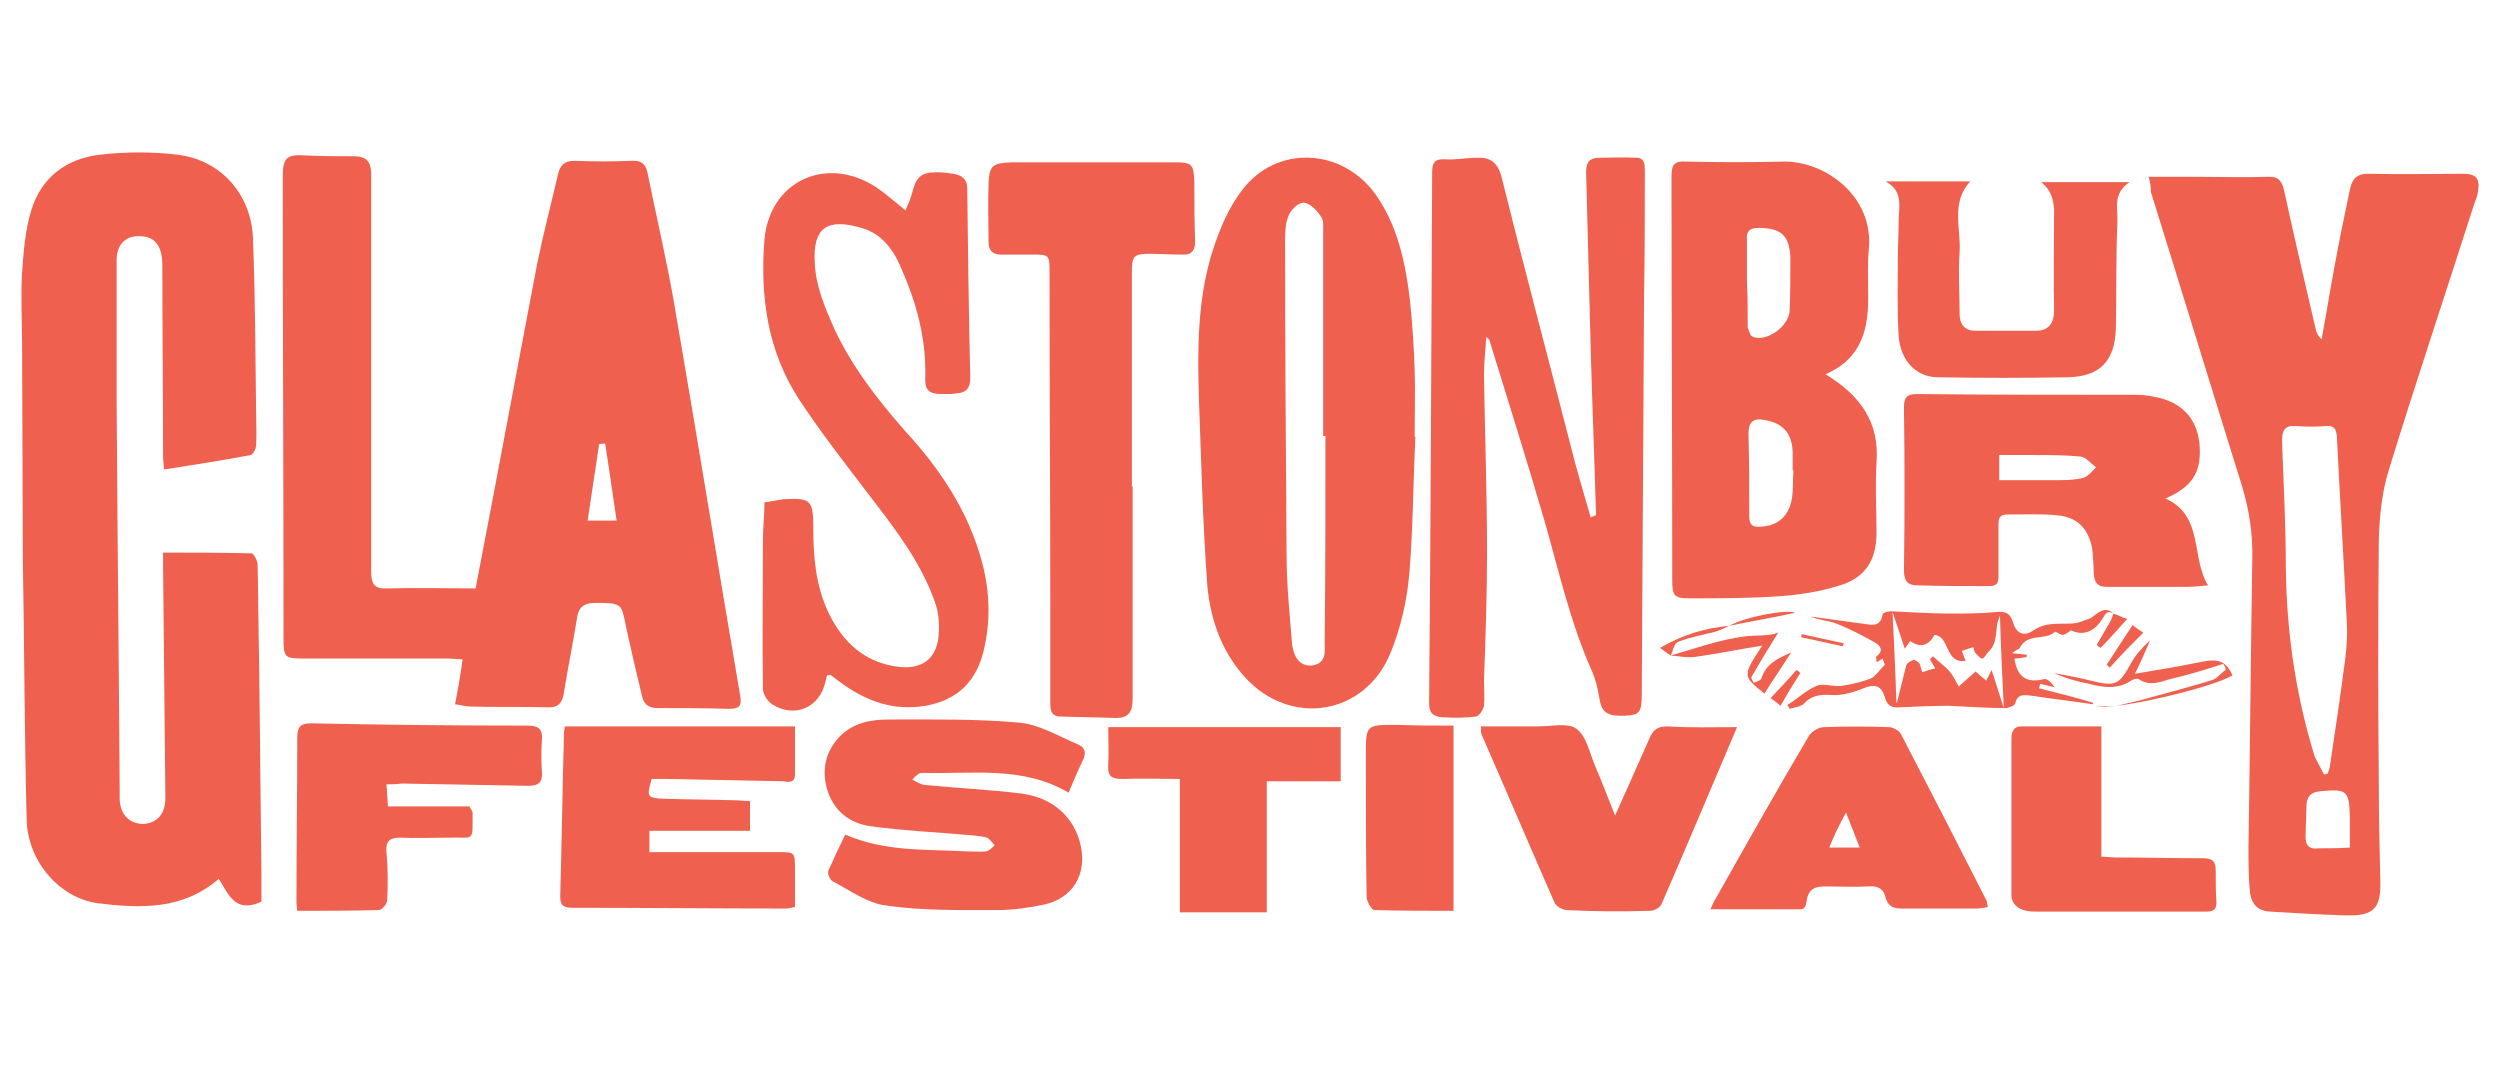
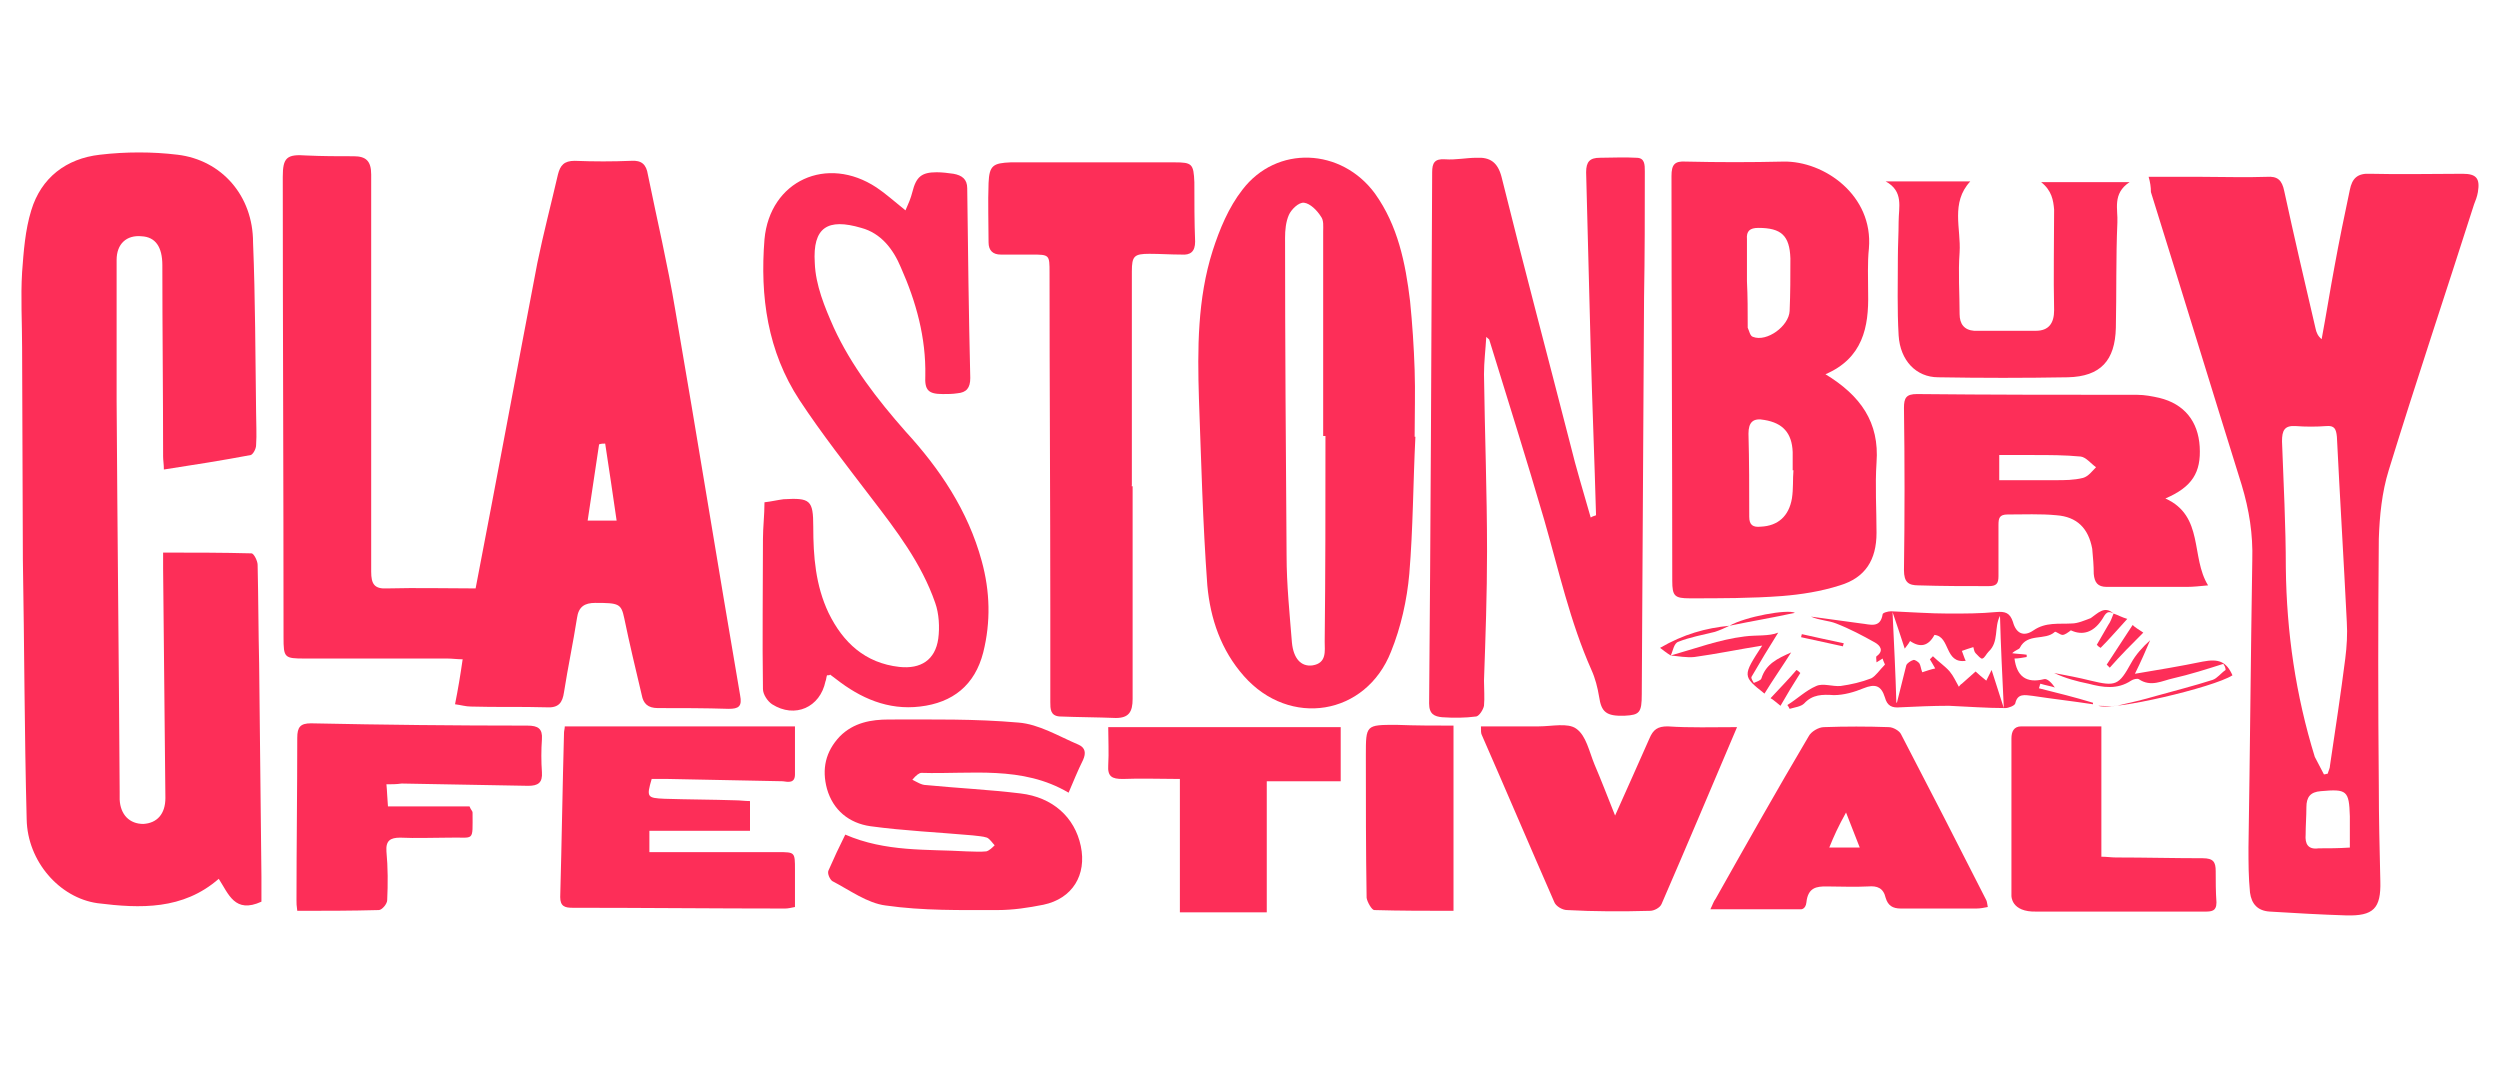
<svg xmlns="http://www.w3.org/2000/svg" version="1.1" id="Layer_1" x="0px" y="0px" viewBox="0 0 328 140" style="enable-background:new 0 0 328 140;" xml:space="preserve">
  <style type="text/css">
- 	.st0{fill:#EF604E;}
+ 	.st0{fill:#fd2e58;}
</style>
  <path class="st0" d="M62.4,77.2c2.8-14.5,5.4-28.6,8.1-42.7c0.8-3.9,1.8-7.7,2.7-11.6c0.3-1.2,0.8-1.8,2.2-1.8c2.5,0.1,5,0.1,7.4,0  c1.4-0.1,2,0.5,2.2,1.8c1.2,5.9,2.6,11.8,3.6,17.8c2.9,16.8,5.6,33.6,8.5,50.5c0.3,1.5-0.2,1.8-1.5,1.8c-3.1-0.1-6.2-0.1-9.3-0.1  c-1.3,0-1.9-0.6-2.1-1.7c-0.8-3.4-1.6-6.7-2.3-10.1c-0.4-1.9-0.7-2-3.8-2c-1.4,0-2.2,0.5-2.4,2c-0.5,3.2-1.2,6.5-1.7,9.7  c-0.2,1.4-0.7,2.1-2.3,2c-3.3-0.1-6.6,0-9.9-0.1c-0.7,0-1.3-0.2-2.1-0.3c0.4-2,0.7-3.8,1-5.9c-0.7,0-1.4-0.1-2-0.1  c-6.2,0-12.5,0-18.7,0c-2.7,0-2.8-0.1-2.8-2.8c0-20.1-0.1-40.3-0.1-60.4c0-2.5,0.5-3,3.1-2.8c2.1,0.1,4.2,0.1,6.2,0.1  c1.6,0,2.3,0.6,2.3,2.4c0,17.4,0,34.7,0,52.1c0,1.6,0.4,2.3,2.1,2.2C54.7,77.1,58.6,77.2,62.4,77.2z M79.4,58.2  c-0.3,0-0.5,0-0.8,0.1c-0.5,3.3-1,6.6-1.5,10c1.4,0,2.5,0,3.8,0C80.4,64.8,79.9,61.5,79.4,58.2z" />
  <path class="st0" d="M3,73.4c0.2,11.4,0.2,22.7,0.5,34.1c0.1,5.5,4.3,10.3,9.3,11c5.6,0.7,11.2,0.9,15.9-3.2c1.3,2,2.1,4.6,5.6,3  c0-0.9,0-2.1,0-3.3c-0.1-9.3-0.2-18.6-0.3-27.9c-0.1-4.3-0.1-8.7-0.2-13c0-0.5-0.5-1.5-0.8-1.5c-3.8-0.1-7.6-0.1-11.6-0.1  c0,0.9,0,1.5,0,2.1c0.1,10,0.2,20.1,0.3,30.1c0,2.1-1.1,3.3-2.9,3.4c-1.8,0-3-1.2-3.1-3.2c0-0.3,0-0.7,0-1  c-0.1-17.1-0.3-34.3-0.4-51.4c0-6.1,0-12.2,0-18.4c0-2.1,1.3-3.3,3.3-3.1c1.8,0.1,2.7,1.4,2.7,3.8c0,8.4,0.1,16.7,0.1,25.1  c0,0.5,0.1,1,0.1,1.7c3.9-0.6,7.7-1.2,11.4-1.9c0.3-0.1,0.7-0.8,0.7-1.3c0.1-1.4,0-2.9,0-4.3c-0.1-7.4-0.1-14.9-0.4-22.3  c0-6.1-4.1-10.8-9.9-11.5c-3.3-0.4-6.8-0.4-10.2,0c-4.4,0.5-7.7,3-9,7.3c-0.8,2.6-1,5.4-1.2,8.1c-0.2,3.3,0,6.6,0,9.9L3,73.4z" />
  <path class="st0" d="M281.9,23.2c2.5,0,4.7,0,7,0c2.8,0,5.7,0.1,8.5,0c1.4-0.1,2,0.4,2.3,1.9c1.3,6,2.7,12,4.1,18  c0.1,0.5,0.3,1,0.8,1.4c0.6-3.2,1.1-6.4,1.7-9.6c0.6-3.3,1.3-6.7,2-10c0.3-1.5,1-2.2,2.7-2.1c4,0.1,8.1,0,12.1,0  c1.8,0,2.3,0.6,2,2.4c-0.1,0.6-0.3,1.1-0.5,1.6c-3.7,11.6-7.6,23.2-11.2,34.9c-0.9,2.9-1.2,6-1.3,9c-0.1,10.8-0.1,21.6,0,32.4  c0,4.2,0.1,8.3,0.2,12.5c0.1,3.6-0.9,4.6-4.5,4.5c-3.3-0.1-6.7-0.3-10-0.5c-1.6-0.1-2.4-1-2.6-2.5c-0.2-2-0.2-3.9-0.2-5.9  c0.2-12.6,0.3-25.2,0.5-37.7c0.1-3.4-0.4-6.6-1.4-9.9c-4-12.8-7.9-25.6-11.9-38.4C282.2,24.5,282.1,23.9,281.9,23.2z M304.9,101.6  c0.2,0,0.4-0.1,0.5-0.1c0.1-0.4,0.3-0.7,0.3-1.1c0.7-4.7,1.4-9.3,2-14c0.2-1.6,0.3-3.2,0.2-4.8c-0.4-8.1-0.9-16.2-1.3-24.3  c-0.1-1-0.3-1.5-1.4-1.4c-1.3,0.1-2.7,0.1-4,0c-1.5-0.1-1.8,0.6-1.8,2c0.2,5.5,0.5,11.1,0.5,16.6c0.1,8.5,1.3,16.7,3.8,24.8  C304.1,100.1,304.5,100.8,304.9,101.6z M308.3,111.2c0-1.5,0-2.8,0-4.1c-0.1-3.4-0.4-3.6-3.8-3.3c-1.4,0.1-1.9,0.8-1.9,2.1  c0,1.2-0.1,2.4-0.1,3.6c-0.1,1.2,0.3,2,1.7,1.8C305.5,111.3,306.8,111.3,308.3,111.2z" />
  <path class="st0" d="M185.7,57.3c-0.3,6-0.3,12-0.8,18c-0.3,3.4-1.1,7-2.4,10.2c-3.3,8.4-13.3,10-19.3,3.2c-3-3.4-4.4-7.5-4.8-11.9  c-0.6-8.2-0.8-16.3-1.1-24.5c-0.2-6.5-0.2-13.1,1.8-19.4c0.9-2.8,2.1-5.7,3.9-8c4.5-5.9,13-5.5,17.4,0.5c3,4.2,4,9.1,4.6,14.1  c0.3,3,0.5,6,0.6,9c0.1,2.9,0,5.9,0,8.8C185.7,57.3,185.7,57.3,185.7,57.3z M173.9,57.2c-0.1,0-0.2,0-0.3,0c0-8.9,0-17.9,0-26.8  c0-0.7,0.1-1.5-0.3-2c-0.5-0.8-1.4-1.7-2.2-1.8c-0.7-0.1-1.7,0.9-2,1.6c-0.4,0.9-0.5,2-0.5,3c0,13.9,0.1,27.8,0.2,41.7  c0,3.8,0.4,7.6,0.7,11.4c0.2,2.1,1.2,3.2,2.7,3c1.9-0.3,1.6-1.9,1.6-3.1C173.9,75.2,173.9,66.2,173.9,57.2z" />
  <path class="st0" d="M209.4,67.6c-0.2-7.3-0.5-14.5-0.7-21.8c-0.2-7.7-0.4-15.5-0.6-23.2c0-1.4,0.5-1.9,1.8-1.9c1.6,0,3.2-0.1,4.8,0  c1.1,0,1.1,0.9,1.1,1.8c0,5.5,0,11-0.1,16.5c-0.1,17.4-0.2,34.8-0.3,52.1c0,2.4-0.3,2.7-2.2,2.8c-2.5,0.1-3.1-0.5-3.4-2.5  c-0.2-1.2-0.5-2.4-1-3.5c-2.8-6.3-4.3-13.1-6.2-19.7c-2.3-7.9-4.8-15.8-7.2-23.6c0-0.1-0.1-0.1-0.4-0.4c-0.1,1.7-0.3,3.3-0.3,4.9  c0.1,7.7,0.4,15.5,0.4,23.2c0,5.7-0.2,11.3-0.4,17c0,1.1,0.1,2.2,0,3.3c-0.1,0.5-0.6,1.3-1,1.4c-1.5,0.2-3,0.2-4.5,0.1  c-1-0.1-1.7-0.4-1.7-1.8c0.2-23.2,0.3-46.4,0.4-69.7c0-1.2,0.3-1.8,1.7-1.7c1.4,0.1,2.8-0.2,4.1-0.2c1.8-0.1,2.8,0.6,3.3,2.5  c2.9,11.7,6,23.3,9,35c0.8,3.3,1.8,6.5,2.7,9.7C209,67.7,209.2,67.7,209.4,67.6z" />
  <path class="st0" d="M239.5,49.1c4.6,2.8,7.1,6.3,6.7,11.6c-0.2,3,0,6.1,0,9.2c0,3.6-1.5,5.9-4.8,6.9c-2.5,0.8-5.1,1.2-7.6,1.4  c-4,0.3-8.1,0.3-12.1,0.3c-2,0-2.3-0.3-2.3-2.3c0-17.7-0.1-35.4-0.1-53.1c0-1.5,0.4-2,1.9-1.9c4.3,0.1,8.5,0.1,12.8,0  c5.3-0.1,11.8,4.4,11.2,11.4c-0.2,1.9-0.1,3.9-0.1,5.9C245.2,42.9,244.4,47,239.5,49.1z M229.2,36.9L229.2,36.9  c0.1,2,0.1,3.9,0.1,5.9c0,0.1,0,0.1,0,0.2c0.2,0.4,0.3,1.1,0.7,1.2c1.8,0.7,4.7-1.4,4.8-3.4c0.1-2.3,0.1-4.6,0.1-6.9  c-0.1-3-1.2-4-4.2-4c-1.1,0-1.6,0.4-1.5,1.5C229.2,33.2,229.2,35.1,229.2,36.9z M235.3,61.7h-0.1c0-0.8,0-1.6,0-2.4  c-0.1-2.5-1.3-3.8-3.7-4.2c-1.5-0.3-2.1,0.3-2.1,1.8c0.1,3.6,0.1,7.2,0.1,10.9c0,1.1,0.5,1.4,1.5,1.3c2.3-0.1,3.7-1.4,4.1-3.7  C235.3,64.1,235.2,62.9,235.3,61.7z" />
  <path class="st0" d="M108.5,88.6c-0.1,0.3-0.1,0.6-0.2,0.8c-0.7,3.4-4,4.9-7,3c-0.6-0.4-1.2-1.3-1.2-2c-0.1-6.6,0-13.1,0-19.7  c0-1.5,0.2-3.1,0.2-4.8c0.9-0.1,1.7-0.3,2.5-0.4c3.5-0.2,3.9,0.1,3.9,3.6c0,3.9,0.3,7.7,2,11.3c1.9,3.9,4.8,6.6,9.3,7.1  c2.8,0.3,4.7-0.9,5.1-3.7c0.2-1.5,0.1-3.3-0.4-4.7c-1.8-5.2-5.1-9.5-8.4-13.8c-3.2-4.2-6.5-8.4-9.4-12.8c-4.2-6.4-5.2-13.6-4.6-21.1  c0.7-7.7,8.2-11.1,14.7-6.8c1.2,0.8,2.3,1.8,3.8,3c0.4-0.9,0.7-1.6,0.9-2.4c0.5-2,1.2-2.6,3.2-2.6c0.7,0,1.5,0.1,2.2,0.2  c1.1,0.2,1.8,0.7,1.8,1.9c0.1,8.3,0.2,16.6,0.4,24.9c0,1.3-0.5,1.9-1.7,2c-0.6,0.1-1.3,0.1-1.9,0.1c-1.9,0-2.4-0.5-2.3-2.4  c0.1-5-1.2-9.7-3.2-14.2c-1-2.4-2.6-4.5-5.2-5.2c-4.4-1.3-6.4-0.1-6.1,4.6c0.1,2.9,1.3,5.8,2.5,8.5c2.3,5,5.7,9.4,9.4,13.6  c4.5,4.9,8.2,10.4,10,17c1.1,4,1.2,8,0.2,12c-1.1,4.3-4,6.6-8.3,7.1c-4.2,0.5-7.8-1.1-11-3.6c-0.3-0.2-0.5-0.4-0.8-0.6  C108.9,88.6,108.7,88.6,108.5,88.6z" />
  <path class="st0" d="M148.6,63.8c0,9.3,0,18.6,0,27.9c0,1.7-0.5,2.5-2.2,2.5c-2.5-0.1-5-0.1-7.4-0.2c-1.2-0.1-1.2-1-1.2-1.9  c0-4,0-8.1,0-12.1c0-14.7-0.1-29.4-0.1-44.2c0-2.4,0-2.4-2.4-2.4c-1.3,0-2.7,0-4,0c-1,0-1.6-0.5-1.6-1.6c0-2.6-0.1-5.2,0-7.8  c0.1-2.3,0.6-2.6,2.9-2.7c7.2,0,14.3,0,21.5,0c2.3,0,2.5,0.2,2.6,2.6c0,2.6,0,5.2,0.1,7.8c0,1.3-0.6,1.8-1.8,1.7  c-1.4,0-2.8-0.1-4.2-0.1c-2,0-2.3,0.3-2.3,2.3c0,9.4,0,18.7,0,28.1C148.4,63.8,148.5,63.8,148.6,63.8z" />
  <path class="st0" d="M284.1,65.4c5.1,2.3,3.3,7.7,5.6,11.4c-1.1,0.1-1.9,0.2-2.8,0.2c-3.5,0-7,0-10.5,0c-1.2,0-1.6-0.6-1.7-1.7  c0-1.1-0.1-2.2-0.2-3.3c-0.5-2.7-2-4.2-4.7-4.4c-2.1-0.2-4.3-0.1-6.4-0.1c-1.1,0-1.2,0.5-1.2,1.4c0,2.2,0,4.5,0,6.7  c0,1-0.3,1.3-1.3,1.3c-3.1,0-6.1,0-9.2-0.1c-1.3,0-1.9-0.4-1.9-2c0.1-7.1,0.1-14.2,0-21.3c0-1.3,0.3-1.8,1.7-1.8  c9.6,0.1,19.3,0.1,28.9,0.1c1,0,2,0.2,2.9,0.4c3.3,0.8,5.1,3.1,5.3,6.4C288.8,62,287.6,63.9,284.1,65.4z M262.3,63c2.6,0,5,0,7.4,0  c1.2,0,2.4,0,3.6-0.3c0.7-0.2,1.2-0.9,1.7-1.4c-0.7-0.5-1.3-1.3-2-1.4c-2.1-0.2-4.1-0.2-6.2-0.2c-1.5,0-3,0-4.5,0  C262.3,60.9,262.3,61.7,262.3,63z" />
  <path class="st0" d="M110.9,109.5c5.3,2.3,10.7,1.9,15.9,2.2c0.9,0,1.7,0.1,2.6,0c0.4-0.1,0.8-0.5,1.1-0.8c-0.3-0.3-0.6-0.8-1-1  c-0.6-0.2-1.2-0.2-1.9-0.3c-4.5-0.4-9-0.6-13.4-1.2c-2.8-0.4-4.9-2.1-5.7-4.9c-0.7-2.6-0.2-4.9,1.7-6.9c1.8-1.8,4.1-2.2,6.4-2.2  c5.7,0,11.3-0.1,17,0.4c2.7,0.2,5.3,1.8,7.9,2.9c0.9,0.4,1,1.1,0.6,2c-0.7,1.4-1.3,2.9-1.9,4.3c-6.1-3.6-12.8-2.4-19.3-2.6  c-0.3,0-0.7,0.3-1.2,0.9c0.6,0.3,1.2,0.7,1.8,0.7c4.1,0.4,8.3,0.6,12.4,1.1c4.2,0.5,7.1,3.1,7.9,6.9c0.8,3.8-1.1,6.9-4.9,7.7  c-2,0.4-4,0.7-6,0.7c-4.9,0-9.8,0.1-14.7-0.6c-2.4-0.3-4.7-2-7-3.2c-0.3-0.2-0.7-1-0.5-1.4C109.4,112.6,110.1,111.1,110.9,109.5z" />
  <path class="st0" d="M236.3,119.3h-6.1c-1.9,0-3.7,0-5.8,0c0.3-0.6,0.4-1,0.7-1.4c4-7.1,8-14.2,12.2-21.3c0.3-0.6,1.3-1.2,2-1.2  c2.8-0.1,5.7-0.1,8.5,0c0.6,0,1.4,0.5,1.6,0.9c3.8,7.3,7.5,14.5,11.2,21.8c0.1,0.2,0.1,0.4,0.2,0.9c-0.5,0.1-1,0.2-1.5,0.2  c-3.3,0-6.6,0-9.9,0c-1.1,0-1.7-0.4-2-1.4c-0.3-1.3-1.1-1.6-2.3-1.5c-1.8,0.1-3.7,0-5.5,0c-1.2,0-2.4,0.1-2.6,2.1  C236.9,119.3,236.3,119.3,236.3,119.3z M240,111.2c1.4,0,2.6,0,4,0c-0.6-1.5-1.1-2.8-1.8-4.6C241.2,108.4,240.6,109.7,240,111.2z" />
  <path class="st0" d="M104.3,95.3c0,2.3,0,4.3,0,6.3c0,1.2-0.9,1-1.6,0.9c-5-0.1-10-0.2-15-0.3c-0.7,0-1.5,0-2.2,0  c-0.7,2.4-0.6,2.5,1.7,2.6c3.1,0.1,6.2,0.1,9.3,0.2c0.6,0,1.2,0.1,1.9,0.1c0,1.3,0,2.5,0,3.9c-4.4,0-8.7,0-13.2,0c0,0.9,0,1.7,0,2.8  c5.7,0,11.3,0,16.9,0c2.2,0,2.2,0,2.2,2.3c0,1.6,0,3.2,0,4.9c-0.5,0.1-0.9,0.2-1.3,0.2c-9.3,0-18.6-0.1-27.9-0.1  c-1,0-1.6-0.2-1.6-1.4c0.2-7.2,0.3-14.4,0.5-21.6c0-0.2,0.1-0.5,0.1-0.8C84.1,95.3,94.1,95.3,104.3,95.3z" />
  <path class="st0" d="M227.9,95.4c-3.4,8-6.6,15.6-9.9,23.2c-0.2,0.5-1,0.9-1.5,0.9c-3.6,0.1-7.3,0.1-10.9-0.1  c-0.6,0-1.5-0.5-1.7-1.1c-3.2-7.3-6.3-14.6-9.5-21.9c-0.1-0.2-0.1-0.5-0.1-1.1c1.6,0,3.2,0,4.7,0c1,0,2,0,2.9,0  c1.7,0,3.8-0.5,4.9,0.3c1.3,0.9,1.7,3,2.4,4.7c0.9,2.1,1.7,4.2,2.7,6.7c1.6-3.6,3.1-6.9,4.5-10.1c0.5-1.2,1.1-1.6,2.4-1.6  C221.7,95.5,224.7,95.4,227.9,95.4z" />
  <path class="st0" d="M50.7,102.9c0.1,1,0.1,1.8,0.2,2.9c3.6,0,7.2,0,10.7,0c0.2,0.5,0.4,0.6,0.4,0.8c0,4,0.3,3.2-3.1,3.3  c-2.1,0-4.3,0.1-6.4,0c-1.3,0-1.9,0.4-1.8,1.8c0.2,2.1,0.2,4.3,0.1,6.4c0,0.5-0.7,1.3-1.1,1.3c-3.6,0.1-7.1,0.1-10.7,0.1  c-0.1-0.7-0.1-1-0.1-1.4c0-7.1,0.1-14.2,0.1-21.3c0-1.4,0.4-1.9,1.8-1.9c9.5,0.2,18.9,0.3,28.4,0.3c1.4,0,2,0.4,1.9,1.8  s-0.1,2.9,0,4.3s-0.5,1.8-1.8,1.8c-5.5-0.1-11.1-0.2-16.6-0.3C52,102.9,51.4,102.9,50.7,102.9z" />
  <path class="st0" d="M267.8,23.9c3.7,0,7.4,0,11.6,0c-2.3,1.5-1.5,3.6-1.6,5.3c-0.2,4.6-0.1,9.2-0.2,13.8c-0.1,4.3-2,6.4-6.3,6.5  c-5.7,0.1-11.3,0.1-17,0c-2.9,0-5-2.2-5.2-5.5c-0.2-3.4-0.1-6.8-0.1-10.2c0-1.6,0.1-3.1,0.1-4.7c0-1.9,0.7-4-1.7-5.3  c3.6,0,7.3,0,11.1,0c-2.6,2.8-1.2,6.2-1.4,9.3c-0.2,2.7,0,5.4,0,8.1c0,1.3,0.6,2.1,1.9,2.2c2.7,0,5.4,0,8.1,0c1.7,0,2.4-1,2.4-2.7  c-0.1-4.4,0-8.8,0-13.2C269.4,26.3,269.2,25,267.8,23.9z" />
  <path class="st0" d="M154.8,119.7c0-6,0-11.6,0-17.5c-2.6,0-5.1-0.1-7.5,0c-1.4,0-2-0.3-1.9-1.8c0.1-1.7,0-3.3,0-5  c10.2,0,20.3,0,30.5,0c0,2.4,0,4.5,0,7.1c-3.1,0-6.3,0-9.7,0c0,6,0,11.6,0,17.2C162.2,119.7,158.6,119.7,154.8,119.7z" />
  <path class="st0" d="M270.9,119.6c0.7,0,1.3,0,1.9,0c5.5,0,11,0,16.4,0c0.9,0,1.6,0,1.6-1.2c-0.1-1.4-0.1-2.8-0.1-4.1  c0-1.2-0.3-1.7-1.7-1.7c-3.8,0-7.6-0.1-11.4-0.1c-0.6,0-1.2-0.1-1.9-0.1c0-5.7,0-11.2,0-17.1c-3.6,0-7,0-10.5,0  c-1,0-1.3,0.7-1.3,1.6c0,4.6,0,9.2,0,13.8c0,1.4,0,2.8,0,4.2v2.6c0,0-0.1,2.2,3.3,2.1c3.4,0,3.4,0,3.4,0L270.9,119.6z" />
  <path class="st0" d="M190.7,95.2c0,8.2,0,16,0,24.3c-3.5,0-7,0-10.4-0.1c-0.3,0-0.9-1-1-1.6c-0.1-6.2-0.1-12.5-0.1-18.7c0-4,0-4,4-4  C185.8,95.2,188.2,95.2,190.7,95.2z" />
  <path class="st0" d="M277.3,80.5c-1-0.6-1.2,0.4-1.6,0.9c-1.1,1.6-2.5,2-4,1.3c-0.4,0.3-0.8,0.6-1.1,0.6c-0.3,0-0.9-0.5-1-0.4  c-1.3,1.2-3.6,0.1-4.6,2.1c-0.1,0.2-0.6,0.3-1,0.7c0.6,0.1,1.3,0.1,1.9,0.2c0,0.1,0,0.2,0,0.3c-0.6,0.1-1.1,0.2-1.6,0.2  c0.3,2.3,1.5,3.3,3.9,2.7c0.4-0.1,1,0.5,1.4,1.1c-0.6-0.2-1.3-0.3-1.9-0.5c-0.1,0.2-0.1,0.4-0.2,0.6c2.4,0.6,4.8,1.2,7.1,1.9  c0,0.1,0,0.1,0,0.2c-2.6-0.4-5.3-0.7-7.9-1.1c-1-0.1-2-0.4-2.3,1c-0.1,0.3-0.9,0.6-1.3,0.6c-2.5,0-5-0.2-7.4-0.3  c-2.1,0-4.3,0.1-6.4,0.2c-1.1,0.1-1.7-0.2-2-1.3c-0.5-1.6-1.3-1.8-2.8-1.2c-1.2,0.5-2.6,0.9-3.9,0.9c-1.5-0.1-2.8-0.1-3.9,1.1  c-0.4,0.4-1.2,0.5-1.9,0.7c-0.1-0.2-0.2-0.4-0.3-0.5c1.3-0.8,2.4-1.9,3.8-2.5c0.9-0.4,2.1,0.1,3.2,0c1.4-0.2,2.7-0.5,4-1  c0.6-0.3,1.1-1.1,1.8-1.8c0-0.1-0.2-0.4-0.3-0.8c-0.3,0.2-0.5,0.3-0.8,0.5c0-0.3-0.1-0.7,0-0.8c1-0.7,0.5-1.4-0.2-1.8  c-1.6-0.9-3.3-1.8-5.1-2.5c-1-0.4-2.2-0.4-3.3-0.9c2.2,0.3,4.4,0.6,6.6,0.9c1.1,0.1,2.5,0.7,2.8-1.2c0-0.2,0.7-0.4,1.1-0.4  c2.5,0.1,5.1,0.3,7.6,0.3c2.1,0,4.1,0,6.2-0.2c1.2-0.1,1.8,0.1,2.2,1.3c0.4,1.5,1.4,2,2.7,1.1c1.6-1.1,3.3-0.8,5-0.9  c0.8,0,1.7-0.4,2.5-0.7C275.2,80.5,276.1,79.4,277.3,80.5L277.3,80.5z M261.3,87.9c0.6,1.8,1,3.2,1.6,5c-0.2-4.3-0.4-8.1-0.5-12.1  c-0.8,1.5-0.1,3.4-1.5,4.7c-0.3,0.3-0.5,0.8-0.8,0.9c-0.2,0.1-0.6-0.4-0.9-0.7c-0.2-0.2-0.2-0.5-0.3-0.8c-0.6,0.2-1,0.3-1.5,0.5  c0.2,0.5,0.3,0.9,0.5,1.3c-2.8,0.4-2-3.2-4.1-3.4c-0.8,1.5-1.9,1.7-3.2,0.8c-0.2,0.4-0.5,0.7-0.7,1c-0.5-1.6-1-3-1.6-4.8  c0.2,4.3,0.4,8.1,0.5,11.9c0.1,0,0.1-0.1,0.1-0.1c0.4-1.6,0.8-3.2,1.2-4.8c0.1-0.3,0.6-0.6,0.9-0.7c0.2-0.1,0.6,0.2,0.8,0.4  c0.2,0.3,0.2,0.7,0.4,1.2c0.6-0.2,1.2-0.4,1.7-0.5c-0.3-0.5-0.5-0.9-0.7-1.2c0.1-0.1,0.3-0.3,0.4-0.4c0.7,0.7,1.6,1.3,2.2,2  c0.5,0.6,0.8,1.3,1.2,2c0.1-0.1,0.2-0.3,0.4-0.4c0.6-0.5,1.2-1.1,1.8-1.6c0.3,0.3,0.9,0.8,1.4,1.2C260.9,88.7,261.1,88.3,261.3,87.9  z" />
  <path class="st0" d="M291.7,87.1c-2.2,0.7-4.4,1.4-6.6,1.9c-1.4,0.3-2.9,1.2-4.5,0.1c-0.2-0.1-0.7,0-1,0.2c-1.8,1.2-3.7,0.9-5.6,0.4  c-1.5-0.3-3-0.7-4.5-1.4c1.6,0.3,3.2,0.6,4.8,1c3.3,0.8,3.7,0.6,5.3-2.3c0.6-1.1,1.5-2.1,2.5-3c-0.6,1.4-1.2,2.8-2,4.4  c3-0.5,6-1,8.9-1.6c2.1-0.4,3.1,0,3.9,1.8c-2.5,1.6-15.7,4.7-17.6,4c0.8,0,1.6,0.1,2.4,0c1.8-0.4,3.5-0.8,5.2-1.3  c2.5-0.7,4.9-1.3,7.4-2.1c0.6-0.2,1.1-0.9,1.7-1.3C292,87.5,291.8,87.3,291.7,87.1z" />
  <path class="st0" d="M219.2,86c3.2-0.9,6.4-2.1,9.7-2.5c1.5-0.2,3.2,0,4.4-0.5c-1.2,1.9-2.4,3.9-3.5,5.8c-0.1,0.2,0.2,0.6,0.3,0.8  c0.4-0.2,0.9-0.3,1-0.6c0.6-1.9,2.1-2.6,3.9-3.4c-1.2,1.9-2.4,3.6-3.5,5.4c-2.9-2.3-2.9-2.3-0.3-6.3c-3.1,0.5-6,1.1-8.9,1.5  C221.3,86.3,220.2,86.1,219.2,86L219.2,86z" />
  <path class="st0" d="M281.2,83c-1.5,1.5-3,3-4.4,4.6c-0.1-0.1-0.3-0.3-0.4-0.4c1.1-1.7,2.3-3.5,3.4-5.2  C280.1,82.3,280.6,82.6,281.2,83z" />
  <path class="st0" d="M233.6,92.6c-0.4-0.3-0.8-0.7-1.3-1c1.1-1.2,2.3-2.4,3.4-3.7c0.2,0.1,0.3,0.2,0.5,0.4  C235.3,89.7,234.4,91.2,233.6,92.6z" />
  <path class="st0" d="M277.3,80.5c0.6,0.2,1.1,0.5,1.8,0.7c-1.2,1.3-2.3,2.6-3.5,3.8c-0.2-0.1-0.3-0.2-0.5-0.4c0.5-0.9,1-1.7,1.5-2.6  C276.9,81.6,277.1,81,277.3,80.5L277.3,80.5z" />
  <path class="st0" d="M219.2,86c-0.5-0.3-1-0.7-1.4-1c3.1-1.8,6-2.6,9.1-2.9l0,0c-0.6,0.3-1.3,0.6-1.9,0.8c-1.6,0.4-3.3,0.7-4.8,1.3  C219.6,84.4,219.5,85.4,219.2,86L219.2,86z" />
  <path class="st0" d="M226.9,82.1c2.1-1.2,7.6-2.2,8.6-1.7C232.8,81,229.8,81.5,226.9,82.1C226.8,82.1,226.9,82.1,226.9,82.1z" />
  <path class="st0" d="M241.8,84.8c-1.8-0.4-3.7-0.8-5.5-1.2c0-0.1,0.1-0.3,0.1-0.4c1.8,0.4,3.6,0.8,5.5,1.2  C241.9,84.5,241.8,84.6,241.8,84.8z" />
</svg>
